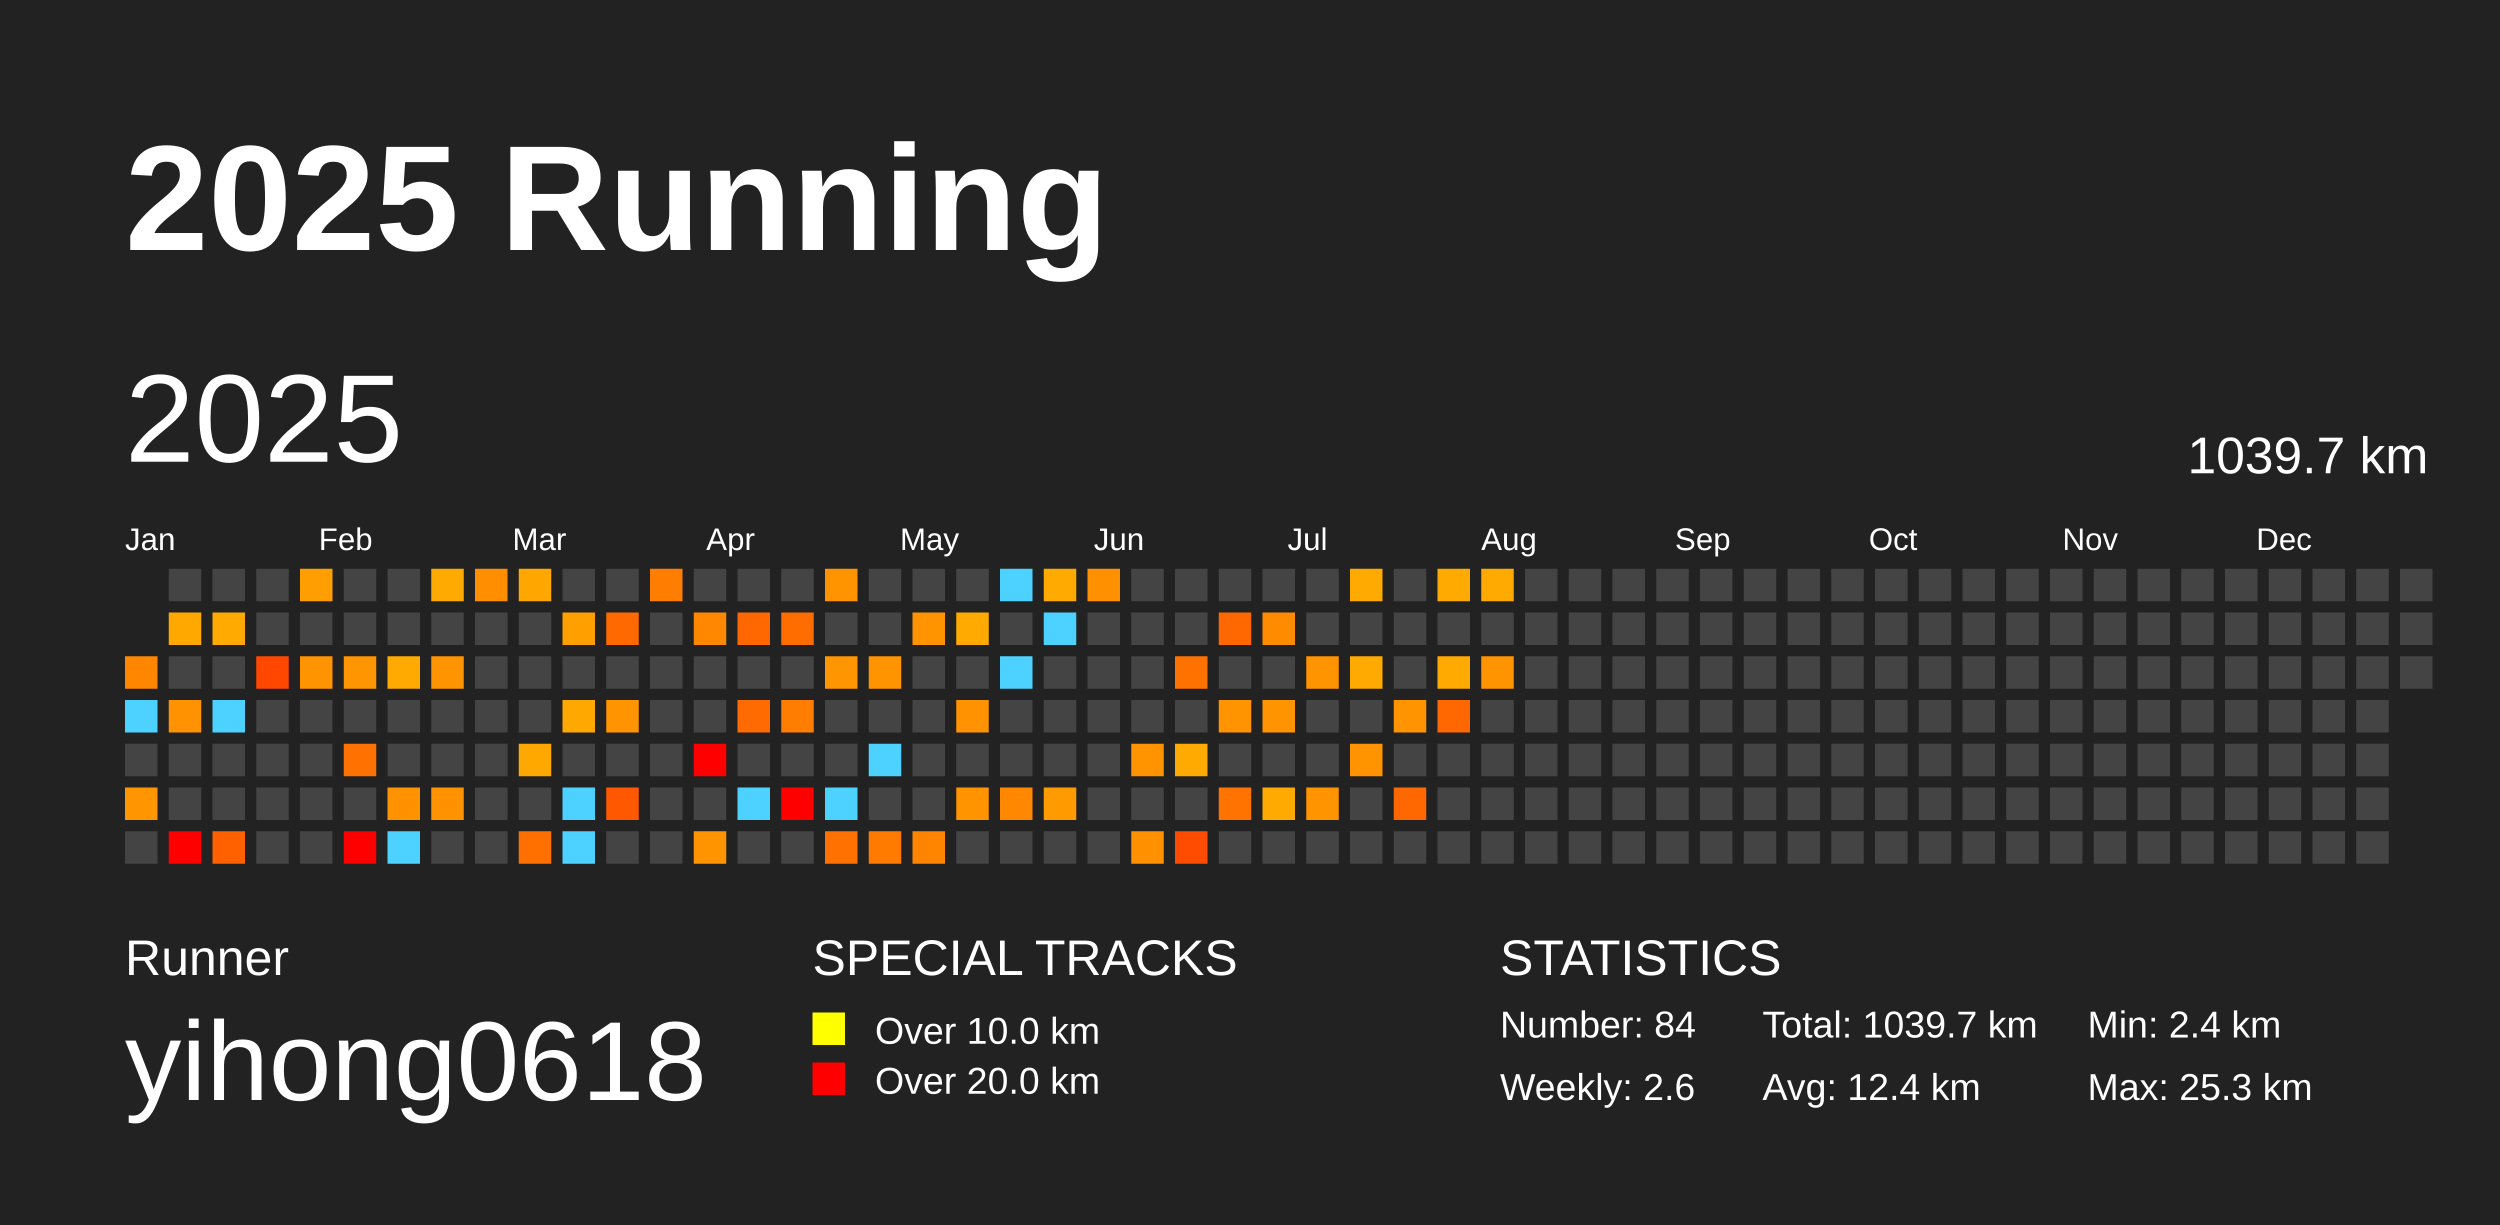
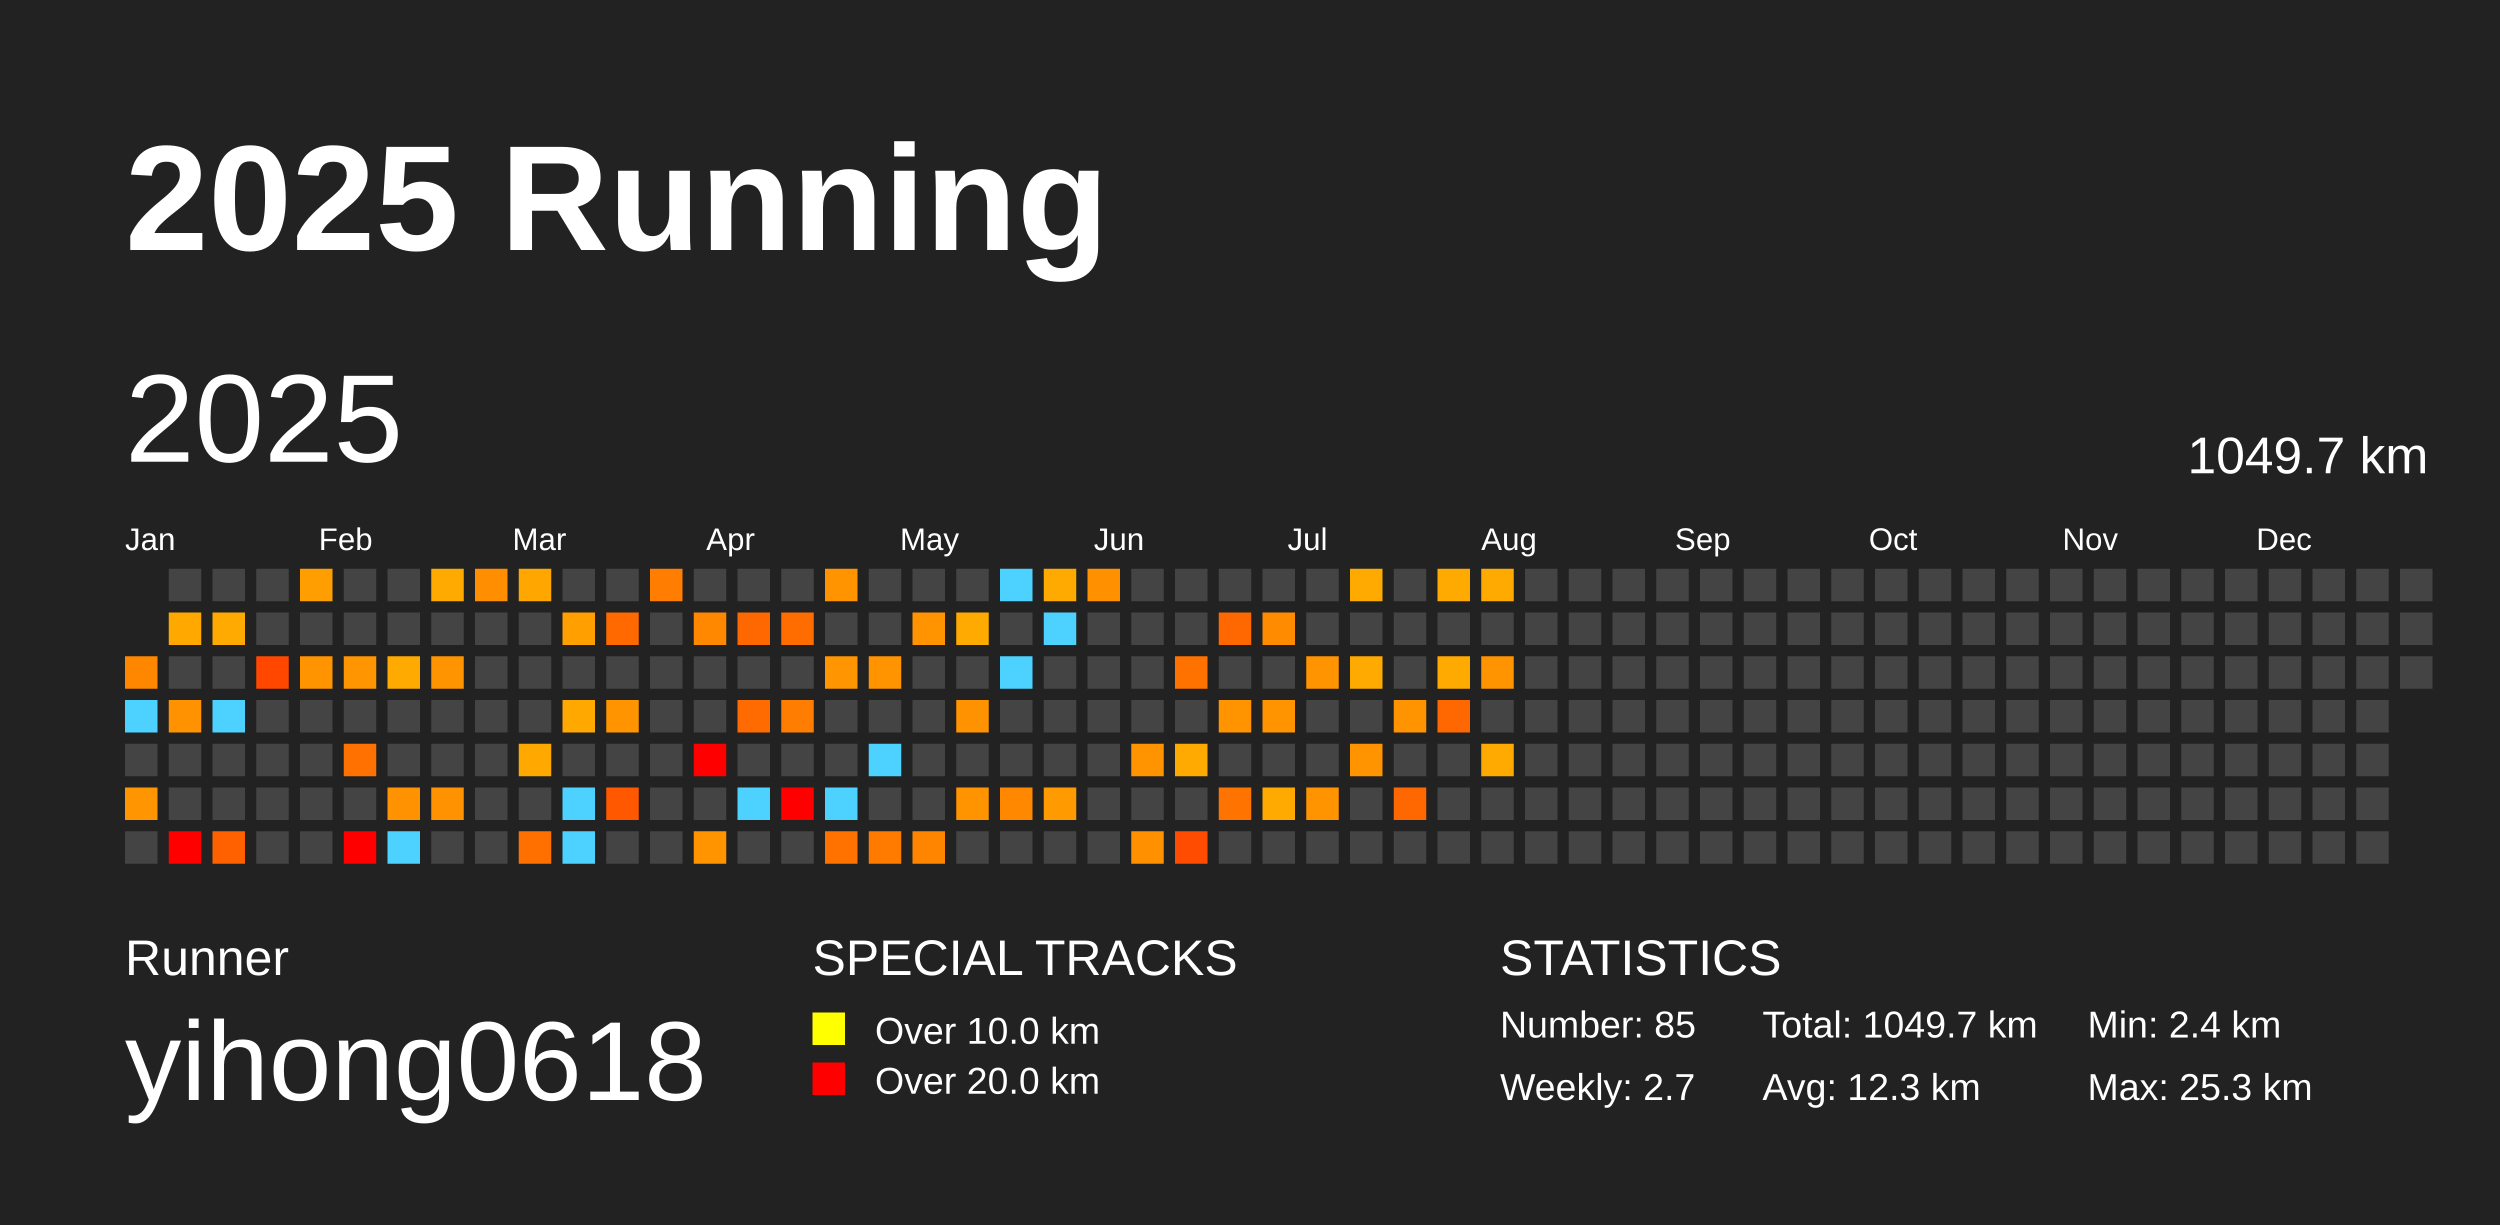
<svg xmlns="http://www.w3.org/2000/svg" baseProfile="full" height="98mm" version="1.1" viewBox="0,0,200,98" width="200mm">
  <defs />
  <rect fill="#222222" height="98" width="200" x="0" y="0" />
  <text fill="#FFFFFF" style="font-size:12px; font-family:Arial; font-weight:bold;" x="10" y="20">2025 Running</text>
  <text fill="#FFFFFF" style="font-size:4px; font-family:Arial" x="10" y="78">Runner</text>
  <text fill="#FFFFFF" style="font-size:9px; font-family:Arial" x="10" y="88">yihong0618</text>
  <text fill="#FFFFFF" style="font-size:4px; font-family:Arial" x="65" y="78">SPECIAL TRACKS</text>
  <rect fill="yellow" height="2.6" width="2.6" x="65" y="81" />
  <text fill="#FFFFFF" style="font-size:3px; font-family:Arial" x="70" y="83.5">Over 10.0 km</text>
  <rect fill="red" height="2.6" width="2.6" x="65" y="85" />
  <text fill="#FFFFFF" style="font-size:3px; font-family:Arial" x="70" y="87.5">Over 20.0 km</text>
  <text fill="#FFFFFF" style="font-size:4px; font-family:Arial" x="120" y="78">STATISTICS</text>
-   <text fill="#FFFFFF" style="font-size:3px; font-family:Arial" x="120" y="83">Number: 84</text>
-   <text fill="#FFFFFF" style="font-size:3px; font-family:Arial" x="120" y="88">Weekly: 2.6</text>
-   <text fill="#FFFFFF" style="font-size:3px; font-family:Arial" x="141" y="83">Total: 1039.7 km</text>
-   <text fill="#FFFFFF" style="font-size:3px; font-family:Arial" x="141" y="88">Avg: 12.4 km</text>
+   <text fill="#FFFFFF" style="font-size:3px; font-family:Arial" x="120" y="83">Number: 85</text>
+   <text fill="#FFFFFF" style="font-size:3px; font-family:Arial" x="120" y="88">Weekly: 2.7</text>
+   <text fill="#FFFFFF" style="font-size:3px; font-family:Arial" x="141" y="83">Total: 1049.7 km</text>
+   <text fill="#FFFFFF" style="font-size:3px; font-family:Arial" x="141" y="88">Avg: 12.3 km</text>
  <text fill="#FFFFFF" style="font-size:3px; font-family:Arial" x="167" y="83">Min: 2.4 km</text>
  <text fill="#FFFFFF" style="font-size:3px; font-family:Arial" x="167" y="88">Max: 25.3 km</text>
  <text dominant-baseline="hanging" fill="#FFFFFF" style="font-size:10.0px; font-family:Arial;" x="10" y="30">2025</text>
-   <text dominant-baseline="hanging" fill="#FFFFFF" style="font-size:4.125px; font-family:Arial;" x="175" y="35">1039.7 km</text>
+   <text dominant-baseline="hanging" fill="#FFFFFF" style="font-size:4.125px; font-family:Arial;" x="175" y="35">1049.7 km</text>
  <text fill="#FFFFFF" style="font-size:2.5px; font-family:Arial" x="10.0" y="44">Jan</text>
  <text fill="#FFFFFF" style="font-size:2.5px; font-family:Arial" x="25.5" y="44">Feb</text>
  <text fill="#FFFFFF" style="font-size:2.5px; font-family:Arial" x="41.0" y="44">Mar</text>
  <text fill="#FFFFFF" style="font-size:2.5px; font-family:Arial" x="56.5" y="44">Apr</text>
  <text fill="#FFFFFF" style="font-size:2.5px; font-family:Arial" x="72.0" y="44">May</text>
  <text fill="#FFFFFF" style="font-size:2.5px; font-family:Arial" x="87.5" y="44">Jun</text>
  <text fill="#FFFFFF" style="font-size:2.5px; font-family:Arial" x="103.0" y="44">Jul</text>
  <text fill="#FFFFFF" style="font-size:2.5px; font-family:Arial" x="118.5" y="44">Aug</text>
  <text fill="#FFFFFF" style="font-size:2.5px; font-family:Arial" x="134.0" y="44">Sep</text>
  <text fill="#FFFFFF" style="font-size:2.5px; font-family:Arial" x="149.5" y="44">Oct</text>
  <text fill="#FFFFFF" style="font-size:2.5px; font-family:Arial" x="165.0" y="44">Nov</text>
  <text fill="#FFFFFF" style="font-size:2.5px; font-family:Arial" x="180.5" y="44">Dec</text>
  <rect fill="#ff8700" height="2.6" width="2.6" x="10.0" y="52.5" />
  <rect fill="#4dd2ff" height="2.6" width="2.6" x="10.0" y="56.0" />
  <rect fill="#444444" height="2.6" width="2.6" x="10.0" y="59.5" />
  <rect fill="#ff9500" height="2.6" width="2.6" x="10.0" y="63.0" />
  <rect fill="#444444" height="2.6" width="2.6" x="10.0" y="66.5" />
  <rect fill="#444444" height="2.6" width="2.6" x="13.5" y="45.5" />
  <rect fill="#ffa900" height="2.6" width="2.6" x="13.5" y="49.0" />
  <rect fill="#444444" height="2.6" width="2.6" x="13.5" y="52.5" />
  <rect fill="#ff9200" height="2.6" width="2.6" x="13.5" y="56.0" />
  <rect fill="#444444" height="2.6" width="2.6" x="13.5" y="59.5" />
  <rect fill="#444444" height="2.6" width="2.6" x="13.5" y="63.0" />
  <rect fill="red" height="2.6" width="2.6" x="13.5" y="66.5" />
  <rect fill="#444444" height="2.6" width="2.6" x="17.0" y="45.5" />
  <rect fill="#ffaa00" height="2.6" width="2.6" x="17.0" y="49.0" />
  <rect fill="#444444" height="2.6" width="2.6" x="17.0" y="52.5" />
  <rect fill="#4dd2ff" height="2.6" width="2.6" x="17.0" y="56.0" />
  <rect fill="#444444" height="2.6" width="2.6" x="17.0" y="59.5" />
  <rect fill="#444444" height="2.6" width="2.6" x="17.0" y="63.0" />
  <rect fill="#ff6100" height="2.6" width="2.6" x="17.0" y="66.5" />
  <rect fill="#444444" height="2.6" width="2.6" x="20.5" y="45.5" />
  <rect fill="#444444" height="2.6" width="2.6" x="20.5" y="49.0" />
  <rect fill="#ff4700" height="2.6" width="2.6" x="20.5" y="52.5" />
  <rect fill="#444444" height="2.6" width="2.6" x="20.5" y="56.0" />
  <rect fill="#444444" height="2.6" width="2.6" x="20.5" y="59.5" />
  <rect fill="#444444" height="2.6" width="2.6" x="20.5" y="63.0" />
  <rect fill="#444444" height="2.6" width="2.6" x="20.5" y="66.5" />
  <rect fill="#ff9e00" height="2.6" width="2.6" x="24.0" y="45.5" />
  <rect fill="#444444" height="2.6" width="2.6" x="24.0" y="49.0" />
  <rect fill="#ff9400" height="2.6" width="2.6" x="24.0" y="52.5" />
  <rect fill="#444444" height="2.6" width="2.6" x="24.0" y="56.0" />
  <rect fill="#444444" height="2.6" width="2.6" x="24.0" y="59.5" />
  <rect fill="#444444" height="2.6" width="2.6" x="24.0" y="63.0" />
  <rect fill="#444444" height="2.6" width="2.6" x="24.0" y="66.5" />
  <rect fill="#444444" height="2.6" width="2.6" x="27.5" y="45.5" />
  <rect fill="#444444" height="2.6" width="2.6" x="27.5" y="49.0" />
  <rect fill="#ff9500" height="2.6" width="2.6" x="27.5" y="52.5" />
  <rect fill="#444444" height="2.6" width="2.6" x="27.5" y="56.0" />
  <rect fill="#ff7100" height="2.6" width="2.6" x="27.5" y="59.5" />
  <rect fill="#444444" height="2.6" width="2.6" x="27.5" y="63.0" />
  <rect fill="red" height="2.6" width="2.6" x="27.5" y="66.5" />
  <rect fill="#444444" height="2.6" width="2.6" x="31.0" y="45.5" />
  <rect fill="#444444" height="2.6" width="2.6" x="31.0" y="49.0" />
  <rect fill="#ffaa00" height="2.6" width="2.6" x="31.0" y="52.5" />
  <rect fill="#444444" height="2.6" width="2.6" x="31.0" y="56.0" />
  <rect fill="#444444" height="2.6" width="2.6" x="31.0" y="59.5" />
  <rect fill="#ff9200" height="2.6" width="2.6" x="31.0" y="63.0" />
  <rect fill="#4dd2ff" height="2.6" width="2.6" x="31.0" y="66.5" />
  <rect fill="#ffaa00" height="2.6" width="2.6" x="34.5" y="45.5" />
  <rect fill="#444444" height="2.6" width="2.6" x="34.5" y="49.0" />
  <rect fill="#ff9300" height="2.6" width="2.6" x="34.5" y="52.5" />
  <rect fill="#444444" height="2.6" width="2.6" x="34.5" y="56.0" />
  <rect fill="#444444" height="2.6" width="2.6" x="34.5" y="59.5" />
  <rect fill="#ff9200" height="2.6" width="2.6" x="34.5" y="63.0" />
  <rect fill="#444444" height="2.6" width="2.6" x="34.5" y="66.5" />
  <rect fill="#ff8e00" height="2.6" width="2.6" x="38.0" y="45.5" />
  <rect fill="#444444" height="2.6" width="2.6" x="38.0" y="49.0" />
  <rect fill="#444444" height="2.6" width="2.6" x="38.0" y="52.5" />
  <rect fill="#444444" height="2.6" width="2.6" x="38.0" y="56.0" />
  <rect fill="#444444" height="2.6" width="2.6" x="38.0" y="59.5" />
  <rect fill="#444444" height="2.6" width="2.6" x="38.0" y="63.0" />
  <rect fill="#444444" height="2.6" width="2.6" x="38.0" y="66.5" />
  <rect fill="#ffa700" height="2.6" width="2.6" x="41.5" y="45.5" />
  <rect fill="#444444" height="2.6" width="2.6" x="41.5" y="49.0" />
  <rect fill="#444444" height="2.6" width="2.6" x="41.5" y="52.5" />
  <rect fill="#444444" height="2.6" width="2.6" x="41.5" y="56.0" />
  <rect fill="#ffa900" height="2.6" width="2.6" x="41.5" y="59.5" />
  <rect fill="#444444" height="2.6" width="2.6" x="41.5" y="63.0" />
  <rect fill="#ff7000" height="2.6" width="2.6" x="41.5" y="66.5" />
  <rect fill="#444444" height="2.6" width="2.6" x="45.0" y="45.5" />
  <rect fill="#ff9f00" height="2.6" width="2.6" x="45.0" y="49.0" />
  <rect fill="#444444" height="2.6" width="2.6" x="45.0" y="52.5" />
  <rect fill="#ffa800" height="2.6" width="2.6" x="45.0" y="56.0" />
  <rect fill="#444444" height="2.6" width="2.6" x="45.0" y="59.5" />
  <rect fill="#4dd2ff" height="2.6" width="2.6" x="45.0" y="63.0" />
  <rect fill="#4dd2ff" height="2.6" width="2.6" x="45.0" y="66.5" />
  <rect fill="#444444" height="2.6" width="2.6" x="48.5" y="45.5" />
  <rect fill="#ff6900" height="2.6" width="2.6" x="48.5" y="49.0" />
  <rect fill="#444444" height="2.6" width="2.6" x="48.5" y="52.5" />
  <rect fill="#ff9300" height="2.6" width="2.6" x="48.5" y="56.0" />
  <rect fill="#444444" height="2.6" width="2.6" x="48.5" y="59.5" />
  <rect fill="#ff5800" height="2.6" width="2.6" x="48.5" y="63.0" />
  <rect fill="#444444" height="2.6" width="2.6" x="48.5" y="66.5" />
  <rect fill="#ff7d00" height="2.6" width="2.6" x="52.0" y="45.5" />
  <rect fill="#444444" height="2.6" width="2.6" x="52.0" y="49.0" />
  <rect fill="#444444" height="2.6" width="2.6" x="52.0" y="52.5" />
  <rect fill="#444444" height="2.6" width="2.6" x="52.0" y="56.0" />
  <rect fill="#444444" height="2.6" width="2.6" x="52.0" y="59.5" />
  <rect fill="#444444" height="2.6" width="2.6" x="52.0" y="63.0" />
  <rect fill="#444444" height="2.6" width="2.6" x="52.0" y="66.5" />
  <rect fill="#444444" height="2.6" width="2.6" x="55.5" y="45.5" />
  <rect fill="#ff8800" height="2.6" width="2.6" x="55.5" y="49.0" />
  <rect fill="#444444" height="2.6" width="2.6" x="55.5" y="52.5" />
  <rect fill="#444444" height="2.6" width="2.6" x="55.5" y="56.0" />
  <rect fill="red" height="2.6" width="2.6" x="55.5" y="59.5" />
  <rect fill="#444444" height="2.6" width="2.6" x="55.5" y="63.0" />
  <rect fill="#ff9400" height="2.6" width="2.6" x="55.5" y="66.5" />
  <rect fill="#444444" height="2.6" width="2.6" x="59.0" y="45.5" />
  <rect fill="#ff6700" height="2.6" width="2.6" x="59.0" y="49.0" />
  <rect fill="#444444" height="2.6" width="2.6" x="59.0" y="52.5" />
  <rect fill="#ff6b00" height="2.6" width="2.6" x="59.0" y="56.0" />
  <rect fill="#444444" height="2.6" width="2.6" x="59.0" y="59.5" />
  <rect fill="#4dd2ff" height="2.6" width="2.6" x="59.0" y="63.0" />
  <rect fill="#444444" height="2.6" width="2.6" x="59.0" y="66.5" />
  <rect fill="#444444" height="2.6" width="2.6" x="62.5" y="45.5" />
  <rect fill="#ff6c00" height="2.6" width="2.6" x="62.5" y="49.0" />
  <rect fill="#444444" height="2.6" width="2.6" x="62.5" y="52.5" />
  <rect fill="#ff7d00" height="2.6" width="2.6" x="62.5" y="56.0" />
  <rect fill="#444444" height="2.6" width="2.6" x="62.5" y="59.5" />
  <rect fill="red" height="2.6" width="2.6" x="62.5" y="63.0" />
  <rect fill="#444444" height="2.6" width="2.6" x="62.5" y="66.5" />
  <rect fill="#ff9400" height="2.6" width="2.6" x="66.0" y="45.5" />
  <rect fill="#444444" height="2.6" width="2.6" x="66.0" y="49.0" />
  <rect fill="#ff9500" height="2.6" width="2.6" x="66.0" y="52.5" />
  <rect fill="#444444" height="2.6" width="2.6" x="66.0" y="56.0" />
  <rect fill="#444444" height="2.6" width="2.6" x="66.0" y="59.5" />
  <rect fill="#4dd2ff" height="2.6" width="2.6" x="66.0" y="63.0" />
  <rect fill="#ff7200" height="2.6" width="2.6" x="66.0" y="66.5" />
  <rect fill="#444444" height="2.6" width="2.6" x="69.5" y="45.5" />
  <rect fill="#444444" height="2.6" width="2.6" x="69.5" y="49.0" />
  <rect fill="#ff9400" height="2.6" width="2.6" x="69.5" y="52.5" />
  <rect fill="#444444" height="2.6" width="2.6" x="69.5" y="56.0" />
  <rect fill="#4dd2ff" height="2.6" width="2.6" x="69.5" y="59.5" />
  <rect fill="#444444" height="2.6" width="2.6" x="69.5" y="63.0" />
  <rect fill="#ff7b00" height="2.6" width="2.6" x="69.5" y="66.5" />
  <rect fill="#444444" height="2.6" width="2.6" x="73.0" y="45.5" />
  <rect fill="#ff9400" height="2.6" width="2.6" x="73.0" y="49.0" />
  <rect fill="#444444" height="2.6" width="2.6" x="73.0" y="52.5" />
  <rect fill="#444444" height="2.6" width="2.6" x="73.0" y="56.0" />
  <rect fill="#444444" height="2.6" width="2.6" x="73.0" y="59.5" />
  <rect fill="#444444" height="2.6" width="2.6" x="73.0" y="63.0" />
  <rect fill="#ff8500" height="2.6" width="2.6" x="73.0" y="66.5" />
  <rect fill="#444444" height="2.6" width="2.6" x="76.5" y="45.5" />
  <rect fill="#ffaa00" height="2.6" width="2.6" x="76.5" y="49.0" />
  <rect fill="#444444" height="2.6" width="2.6" x="76.5" y="52.5" />
  <rect fill="#ff9200" height="2.6" width="2.6" x="76.5" y="56.0" />
  <rect fill="#444444" height="2.6" width="2.6" x="76.5" y="59.5" />
  <rect fill="#ff9300" height="2.6" width="2.6" x="76.5" y="63.0" />
  <rect fill="#444444" height="2.6" width="2.6" x="76.5" y="66.5" />
  <rect fill="#4dd2ff" height="2.6" width="2.6" x="80.0" y="45.5" />
  <rect fill="#444444" height="2.6" width="2.6" x="80.0" y="49.0" />
  <rect fill="#4dd2ff" height="2.6" width="2.6" x="80.0" y="52.5" />
  <rect fill="#444444" height="2.6" width="2.6" x="80.0" y="56.0" />
  <rect fill="#444444" height="2.6" width="2.6" x="80.0" y="59.5" />
  <rect fill="#ff8800" height="2.6" width="2.6" x="80.0" y="63.0" />
  <rect fill="#444444" height="2.6" width="2.6" x="80.0" y="66.5" />
  <rect fill="#ffaa00" height="2.6" width="2.6" x="83.5" y="45.5" />
  <rect fill="#4dd2ff" height="2.6" width="2.6" x="83.5" y="49.0" />
  <rect fill="#444444" height="2.6" width="2.6" x="83.5" y="52.5" />
  <rect fill="#444444" height="2.6" width="2.6" x="83.5" y="56.0" />
  <rect fill="#444444" height="2.6" width="2.6" x="83.5" y="59.5" />
  <rect fill="#ff9b00" height="2.6" width="2.6" x="83.5" y="63.0" />
  <rect fill="#444444" height="2.6" width="2.6" x="83.5" y="66.5" />
  <rect fill="#ff9000" height="2.6" width="2.6" x="87.0" y="45.5" />
  <rect fill="#444444" height="2.6" width="2.6" x="87.0" y="49.0" />
  <rect fill="#444444" height="2.6" width="2.6" x="87.0" y="52.5" />
  <rect fill="#444444" height="2.6" width="2.6" x="87.0" y="56.0" />
  <rect fill="#444444" height="2.6" width="2.6" x="87.0" y="59.5" />
  <rect fill="#444444" height="2.6" width="2.6" x="87.0" y="63.0" />
  <rect fill="#444444" height="2.6" width="2.6" x="87.0" y="66.5" />
  <rect fill="#444444" height="2.6" width="2.6" x="90.5" y="45.5" />
  <rect fill="#444444" height="2.6" width="2.6" x="90.5" y="49.0" />
  <rect fill="#444444" height="2.6" width="2.6" x="90.5" y="52.5" />
  <rect fill="#444444" height="2.6" width="2.6" x="90.5" y="56.0" />
  <rect fill="#ff9400" height="2.6" width="2.6" x="90.5" y="59.5" />
  <rect fill="#444444" height="2.6" width="2.6" x="90.5" y="63.0" />
  <rect fill="#ff9000" height="2.6" width="2.6" x="90.5" y="66.5" />
  <rect fill="#444444" height="2.6" width="2.6" x="94.0" y="45.5" />
  <rect fill="#444444" height="2.6" width="2.6" x="94.0" y="49.0" />
  <rect fill="#ff7200" height="2.6" width="2.6" x="94.0" y="52.5" />
  <rect fill="#444444" height="2.6" width="2.6" x="94.0" y="56.0" />
  <rect fill="#ffaa00" height="2.6" width="2.6" x="94.0" y="59.5" />
  <rect fill="#444444" height="2.6" width="2.6" x="94.0" y="63.0" />
  <rect fill="#ff4c00" height="2.6" width="2.6" x="94.0" y="66.5" />
  <rect fill="#444444" height="2.6" width="2.6" x="97.5" y="45.5" />
  <rect fill="#ff6700" height="2.6" width="2.6" x="97.5" y="49.0" />
  <rect fill="#444444" height="2.6" width="2.6" x="97.5" y="52.5" />
  <rect fill="#ff9400" height="2.6" width="2.6" x="97.5" y="56.0" />
  <rect fill="#444444" height="2.6" width="2.6" x="97.5" y="59.5" />
  <rect fill="#ff7300" height="2.6" width="2.6" x="97.5" y="63.0" />
  <rect fill="#444444" height="2.6" width="2.6" x="97.5" y="66.5" />
  <rect fill="#444444" height="2.6" width="2.6" x="101.0" y="45.5" />
  <rect fill="#ff8b00" height="2.6" width="2.6" x="101.0" y="49.0" />
  <rect fill="#444444" height="2.6" width="2.6" x="101.0" y="52.5" />
  <rect fill="#ff9400" height="2.6" width="2.6" x="101.0" y="56.0" />
  <rect fill="#444444" height="2.6" width="2.6" x="101.0" y="59.5" />
  <rect fill="#ffaa00" height="2.6" width="2.6" x="101.0" y="63.0" />
  <rect fill="#444444" height="2.6" width="2.6" x="101.0" y="66.5" />
  <rect fill="#444444" height="2.6" width="2.6" x="104.5" y="45.5" />
  <rect fill="#444444" height="2.6" width="2.6" x="104.5" y="49.0" />
  <rect fill="#ff9400" height="2.6" width="2.6" x="104.5" y="52.5" />
  <rect fill="#444444" height="2.6" width="2.6" x="104.5" y="56.0" />
  <rect fill="#444444" height="2.6" width="2.6" x="104.5" y="59.5" />
  <rect fill="#ff9400" height="2.6" width="2.6" x="104.5" y="63.0" />
  <rect fill="#444444" height="2.6" width="2.6" x="104.5" y="66.5" />
  <rect fill="#ffaa00" height="2.6" width="2.6" x="108.0" y="45.5" />
  <rect fill="#444444" height="2.6" width="2.6" x="108.0" y="49.0" />
  <rect fill="#ffaa00" height="2.6" width="2.6" x="108.0" y="52.5" />
  <rect fill="#444444" height="2.6" width="2.6" x="108.0" y="56.0" />
  <rect fill="#ff9400" height="2.6" width="2.6" x="108.0" y="59.5" />
  <rect fill="#444444" height="2.6" width="2.6" x="108.0" y="63.0" />
  <rect fill="#444444" height="2.6" width="2.6" x="108.0" y="66.5" />
  <rect fill="#444444" height="2.6" width="2.6" x="111.5" y="45.5" />
  <rect fill="#444444" height="2.6" width="2.6" x="111.5" y="49.0" />
  <rect fill="#444444" height="2.6" width="2.6" x="111.5" y="52.5" />
  <rect fill="#ff9400" height="2.6" width="2.6" x="111.5" y="56.0" />
  <rect fill="#444444" height="2.6" width="2.6" x="111.5" y="59.5" />
  <rect fill="#ff6800" height="2.6" width="2.6" x="111.5" y="63.0" />
  <rect fill="#444444" height="2.6" width="2.6" x="111.5" y="66.5" />
  <rect fill="#ffaa00" height="2.6" width="2.6" x="115.0" y="45.5" />
  <rect fill="#444444" height="2.6" width="2.6" x="115.0" y="49.0" />
  <rect fill="#ffaa00" height="2.6" width="2.6" x="115.0" y="52.5" />
  <rect fill="#ff6700" height="2.6" width="2.6" x="115.0" y="56.0" />
  <rect fill="#444444" height="2.6" width="2.6" x="115.0" y="59.5" />
  <rect fill="#444444" height="2.6" width="2.6" x="115.0" y="63.0" />
  <rect fill="#444444" height="2.6" width="2.6" x="115.0" y="66.5" />
  <rect fill="#ffaa00" height="2.6" width="2.6" x="118.5" y="45.5" />
  <rect fill="#444444" height="2.6" width="2.6" x="118.5" y="49.0" />
  <rect fill="#ff9400" height="2.6" width="2.6" x="118.5" y="52.5" />
  <rect fill="#444444" height="2.6" width="2.6" x="118.5" y="56.0" />
-   <rect fill="#444444" height="2.6" width="2.6" x="118.5" y="59.5" />
+   <rect fill="#ffaa00" height="2.6" width="2.6" x="118.5" y="59.5" />
  <rect fill="#444444" height="2.6" width="2.6" x="118.5" y="63.0" />
  <rect fill="#444444" height="2.6" width="2.6" x="118.5" y="66.5" />
  <rect fill="#444444" height="2.6" width="2.6" x="122.0" y="45.5" />
  <rect fill="#444444" height="2.6" width="2.6" x="122.0" y="49.0" />
  <rect fill="#444444" height="2.6" width="2.6" x="122.0" y="52.5" />
  <rect fill="#444444" height="2.6" width="2.6" x="122.0" y="56.0" />
  <rect fill="#444444" height="2.6" width="2.6" x="122.0" y="59.5" />
  <rect fill="#444444" height="2.6" width="2.6" x="122.0" y="63.0" />
  <rect fill="#444444" height="2.6" width="2.6" x="122.0" y="66.5" />
  <rect fill="#444444" height="2.6" width="2.6" x="125.5" y="45.5" />
  <rect fill="#444444" height="2.6" width="2.6" x="125.5" y="49.0" />
  <rect fill="#444444" height="2.6" width="2.6" x="125.5" y="52.5" />
  <rect fill="#444444" height="2.6" width="2.6" x="125.5" y="56.0" />
  <rect fill="#444444" height="2.6" width="2.6" x="125.5" y="59.5" />
  <rect fill="#444444" height="2.6" width="2.6" x="125.5" y="63.0" />
  <rect fill="#444444" height="2.6" width="2.6" x="125.5" y="66.5" />
  <rect fill="#444444" height="2.6" width="2.6" x="129.0" y="45.5" />
  <rect fill="#444444" height="2.6" width="2.6" x="129.0" y="49.0" />
  <rect fill="#444444" height="2.6" width="2.6" x="129.0" y="52.5" />
  <rect fill="#444444" height="2.6" width="2.6" x="129.0" y="56.0" />
  <rect fill="#444444" height="2.6" width="2.6" x="129.0" y="59.5" />
  <rect fill="#444444" height="2.6" width="2.6" x="129.0" y="63.0" />
  <rect fill="#444444" height="2.6" width="2.6" x="129.0" y="66.5" />
  <rect fill="#444444" height="2.6" width="2.6" x="132.5" y="45.5" />
  <rect fill="#444444" height="2.6" width="2.6" x="132.5" y="49.0" />
  <rect fill="#444444" height="2.6" width="2.6" x="132.5" y="52.5" />
  <rect fill="#444444" height="2.6" width="2.6" x="132.5" y="56.0" />
  <rect fill="#444444" height="2.6" width="2.6" x="132.5" y="59.5" />
  <rect fill="#444444" height="2.6" width="2.6" x="132.5" y="63.0" />
  <rect fill="#444444" height="2.6" width="2.6" x="132.5" y="66.5" />
  <rect fill="#444444" height="2.6" width="2.6" x="136.0" y="45.5" />
  <rect fill="#444444" height="2.6" width="2.6" x="136.0" y="49.0" />
  <rect fill="#444444" height="2.6" width="2.6" x="136.0" y="52.5" />
  <rect fill="#444444" height="2.6" width="2.6" x="136.0" y="56.0" />
  <rect fill="#444444" height="2.6" width="2.6" x="136.0" y="59.5" />
  <rect fill="#444444" height="2.6" width="2.6" x="136.0" y="63.0" />
  <rect fill="#444444" height="2.6" width="2.6" x="136.0" y="66.5" />
  <rect fill="#444444" height="2.6" width="2.6" x="139.5" y="45.5" />
  <rect fill="#444444" height="2.6" width="2.6" x="139.5" y="49.0" />
  <rect fill="#444444" height="2.6" width="2.6" x="139.5" y="52.5" />
  <rect fill="#444444" height="2.6" width="2.6" x="139.5" y="56.0" />
  <rect fill="#444444" height="2.6" width="2.6" x="139.5" y="59.5" />
  <rect fill="#444444" height="2.6" width="2.6" x="139.5" y="63.0" />
  <rect fill="#444444" height="2.6" width="2.6" x="139.5" y="66.5" />
  <rect fill="#444444" height="2.6" width="2.6" x="143.0" y="45.5" />
  <rect fill="#444444" height="2.6" width="2.6" x="143.0" y="49.0" />
  <rect fill="#444444" height="2.6" width="2.6" x="143.0" y="52.5" />
  <rect fill="#444444" height="2.6" width="2.6" x="143.0" y="56.0" />
  <rect fill="#444444" height="2.6" width="2.6" x="143.0" y="59.5" />
  <rect fill="#444444" height="2.6" width="2.6" x="143.0" y="63.0" />
  <rect fill="#444444" height="2.6" width="2.6" x="143.0" y="66.5" />
  <rect fill="#444444" height="2.6" width="2.6" x="146.5" y="45.5" />
  <rect fill="#444444" height="2.6" width="2.6" x="146.5" y="49.0" />
  <rect fill="#444444" height="2.6" width="2.6" x="146.5" y="52.5" />
  <rect fill="#444444" height="2.6" width="2.6" x="146.5" y="56.0" />
  <rect fill="#444444" height="2.6" width="2.6" x="146.5" y="59.5" />
  <rect fill="#444444" height="2.6" width="2.6" x="146.5" y="63.0" />
  <rect fill="#444444" height="2.6" width="2.6" x="146.5" y="66.5" />
  <rect fill="#444444" height="2.6" width="2.6" x="150.0" y="45.5" />
  <rect fill="#444444" height="2.6" width="2.6" x="150.0" y="49.0" />
  <rect fill="#444444" height="2.6" width="2.6" x="150.0" y="52.5" />
  <rect fill="#444444" height="2.6" width="2.6" x="150.0" y="56.0" />
  <rect fill="#444444" height="2.6" width="2.6" x="150.0" y="59.5" />
  <rect fill="#444444" height="2.6" width="2.6" x="150.0" y="63.0" />
  <rect fill="#444444" height="2.6" width="2.6" x="150.0" y="66.5" />
  <rect fill="#444444" height="2.6" width="2.6" x="153.5" y="45.5" />
  <rect fill="#444444" height="2.6" width="2.6" x="153.5" y="49.0" />
  <rect fill="#444444" height="2.6" width="2.6" x="153.5" y="52.5" />
  <rect fill="#444444" height="2.6" width="2.6" x="153.5" y="56.0" />
  <rect fill="#444444" height="2.6" width="2.6" x="153.5" y="59.5" />
  <rect fill="#444444" height="2.6" width="2.6" x="153.5" y="63.0" />
  <rect fill="#444444" height="2.6" width="2.6" x="153.5" y="66.5" />
  <rect fill="#444444" height="2.6" width="2.6" x="157.0" y="45.5" />
  <rect fill="#444444" height="2.6" width="2.6" x="157.0" y="49.0" />
  <rect fill="#444444" height="2.6" width="2.6" x="157.0" y="52.5" />
  <rect fill="#444444" height="2.6" width="2.6" x="157.0" y="56.0" />
  <rect fill="#444444" height="2.6" width="2.6" x="157.0" y="59.5" />
  <rect fill="#444444" height="2.6" width="2.6" x="157.0" y="63.0" />
  <rect fill="#444444" height="2.6" width="2.6" x="157.0" y="66.5" />
  <rect fill="#444444" height="2.6" width="2.6" x="160.5" y="45.5" />
  <rect fill="#444444" height="2.6" width="2.6" x="160.5" y="49.0" />
  <rect fill="#444444" height="2.6" width="2.6" x="160.5" y="52.5" />
  <rect fill="#444444" height="2.6" width="2.6" x="160.5" y="56.0" />
  <rect fill="#444444" height="2.6" width="2.6" x="160.5" y="59.5" />
  <rect fill="#444444" height="2.6" width="2.6" x="160.5" y="63.0" />
  <rect fill="#444444" height="2.6" width="2.6" x="160.5" y="66.5" />
  <rect fill="#444444" height="2.6" width="2.6" x="164.0" y="45.5" />
  <rect fill="#444444" height="2.6" width="2.6" x="164.0" y="49.0" />
  <rect fill="#444444" height="2.6" width="2.6" x="164.0" y="52.5" />
  <rect fill="#444444" height="2.6" width="2.6" x="164.0" y="56.0" />
  <rect fill="#444444" height="2.6" width="2.6" x="164.0" y="59.5" />
  <rect fill="#444444" height="2.6" width="2.6" x="164.0" y="63.0" />
  <rect fill="#444444" height="2.6" width="2.6" x="164.0" y="66.5" />
  <rect fill="#444444" height="2.6" width="2.6" x="167.5" y="45.5" />
  <rect fill="#444444" height="2.6" width="2.6" x="167.5" y="49.0" />
  <rect fill="#444444" height="2.6" width="2.6" x="167.5" y="52.5" />
  <rect fill="#444444" height="2.6" width="2.6" x="167.5" y="56.0" />
  <rect fill="#444444" height="2.6" width="2.6" x="167.5" y="59.5" />
  <rect fill="#444444" height="2.6" width="2.6" x="167.5" y="63.0" />
  <rect fill="#444444" height="2.6" width="2.6" x="167.5" y="66.5" />
  <rect fill="#444444" height="2.6" width="2.6" x="171.0" y="45.5" />
  <rect fill="#444444" height="2.6" width="2.6" x="171.0" y="49.0" />
  <rect fill="#444444" height="2.6" width="2.6" x="171.0" y="52.5" />
  <rect fill="#444444" height="2.6" width="2.6" x="171.0" y="56.0" />
  <rect fill="#444444" height="2.6" width="2.6" x="171.0" y="59.5" />
  <rect fill="#444444" height="2.6" width="2.6" x="171.0" y="63.0" />
  <rect fill="#444444" height="2.6" width="2.6" x="171.0" y="66.5" />
  <rect fill="#444444" height="2.6" width="2.6" x="174.5" y="45.5" />
  <rect fill="#444444" height="2.6" width="2.6" x="174.5" y="49.0" />
  <rect fill="#444444" height="2.6" width="2.6" x="174.5" y="52.5" />
  <rect fill="#444444" height="2.6" width="2.6" x="174.5" y="56.0" />
  <rect fill="#444444" height="2.6" width="2.6" x="174.5" y="59.5" />
  <rect fill="#444444" height="2.6" width="2.6" x="174.5" y="63.0" />
  <rect fill="#444444" height="2.6" width="2.6" x="174.5" y="66.5" />
  <rect fill="#444444" height="2.6" width="2.6" x="178.0" y="45.5" />
  <rect fill="#444444" height="2.6" width="2.6" x="178.0" y="49.0" />
  <rect fill="#444444" height="2.6" width="2.6" x="178.0" y="52.5" />
  <rect fill="#444444" height="2.6" width="2.6" x="178.0" y="56.0" />
  <rect fill="#444444" height="2.6" width="2.6" x="178.0" y="59.5" />
  <rect fill="#444444" height="2.6" width="2.6" x="178.0" y="63.0" />
  <rect fill="#444444" height="2.6" width="2.6" x="178.0" y="66.5" />
  <rect fill="#444444" height="2.6" width="2.6" x="181.5" y="45.5" />
  <rect fill="#444444" height="2.6" width="2.6" x="181.5" y="49.0" />
  <rect fill="#444444" height="2.6" width="2.6" x="181.5" y="52.5" />
  <rect fill="#444444" height="2.6" width="2.6" x="181.5" y="56.0" />
  <rect fill="#444444" height="2.6" width="2.6" x="181.5" y="59.5" />
  <rect fill="#444444" height="2.6" width="2.6" x="181.5" y="63.0" />
  <rect fill="#444444" height="2.6" width="2.6" x="181.5" y="66.5" />
  <rect fill="#444444" height="2.6" width="2.6" x="185.0" y="45.5" />
  <rect fill="#444444" height="2.6" width="2.6" x="185.0" y="49.0" />
  <rect fill="#444444" height="2.6" width="2.6" x="185.0" y="52.5" />
  <rect fill="#444444" height="2.6" width="2.6" x="185.0" y="56.0" />
  <rect fill="#444444" height="2.6" width="2.6" x="185.0" y="59.5" />
  <rect fill="#444444" height="2.6" width="2.6" x="185.0" y="63.0" />
  <rect fill="#444444" height="2.6" width="2.6" x="185.0" y="66.5" />
  <rect fill="#444444" height="2.6" width="2.6" x="188.5" y="45.5" />
  <rect fill="#444444" height="2.6" width="2.6" x="188.5" y="49.0" />
  <rect fill="#444444" height="2.6" width="2.6" x="188.5" y="52.5" />
  <rect fill="#444444" height="2.6" width="2.6" x="188.5" y="56.0" />
  <rect fill="#444444" height="2.6" width="2.6" x="188.5" y="59.5" />
  <rect fill="#444444" height="2.6" width="2.6" x="188.5" y="63.0" />
  <rect fill="#444444" height="2.6" width="2.6" x="188.5" y="66.5" />
  <rect fill="#444444" height="2.6" width="2.6" x="192.0" y="45.5" />
  <rect fill="#444444" height="2.6" width="2.6" x="192.0" y="49.0" />
  <rect fill="#444444" height="2.6" width="2.6" x="192.0" y="52.5" />
</svg>
